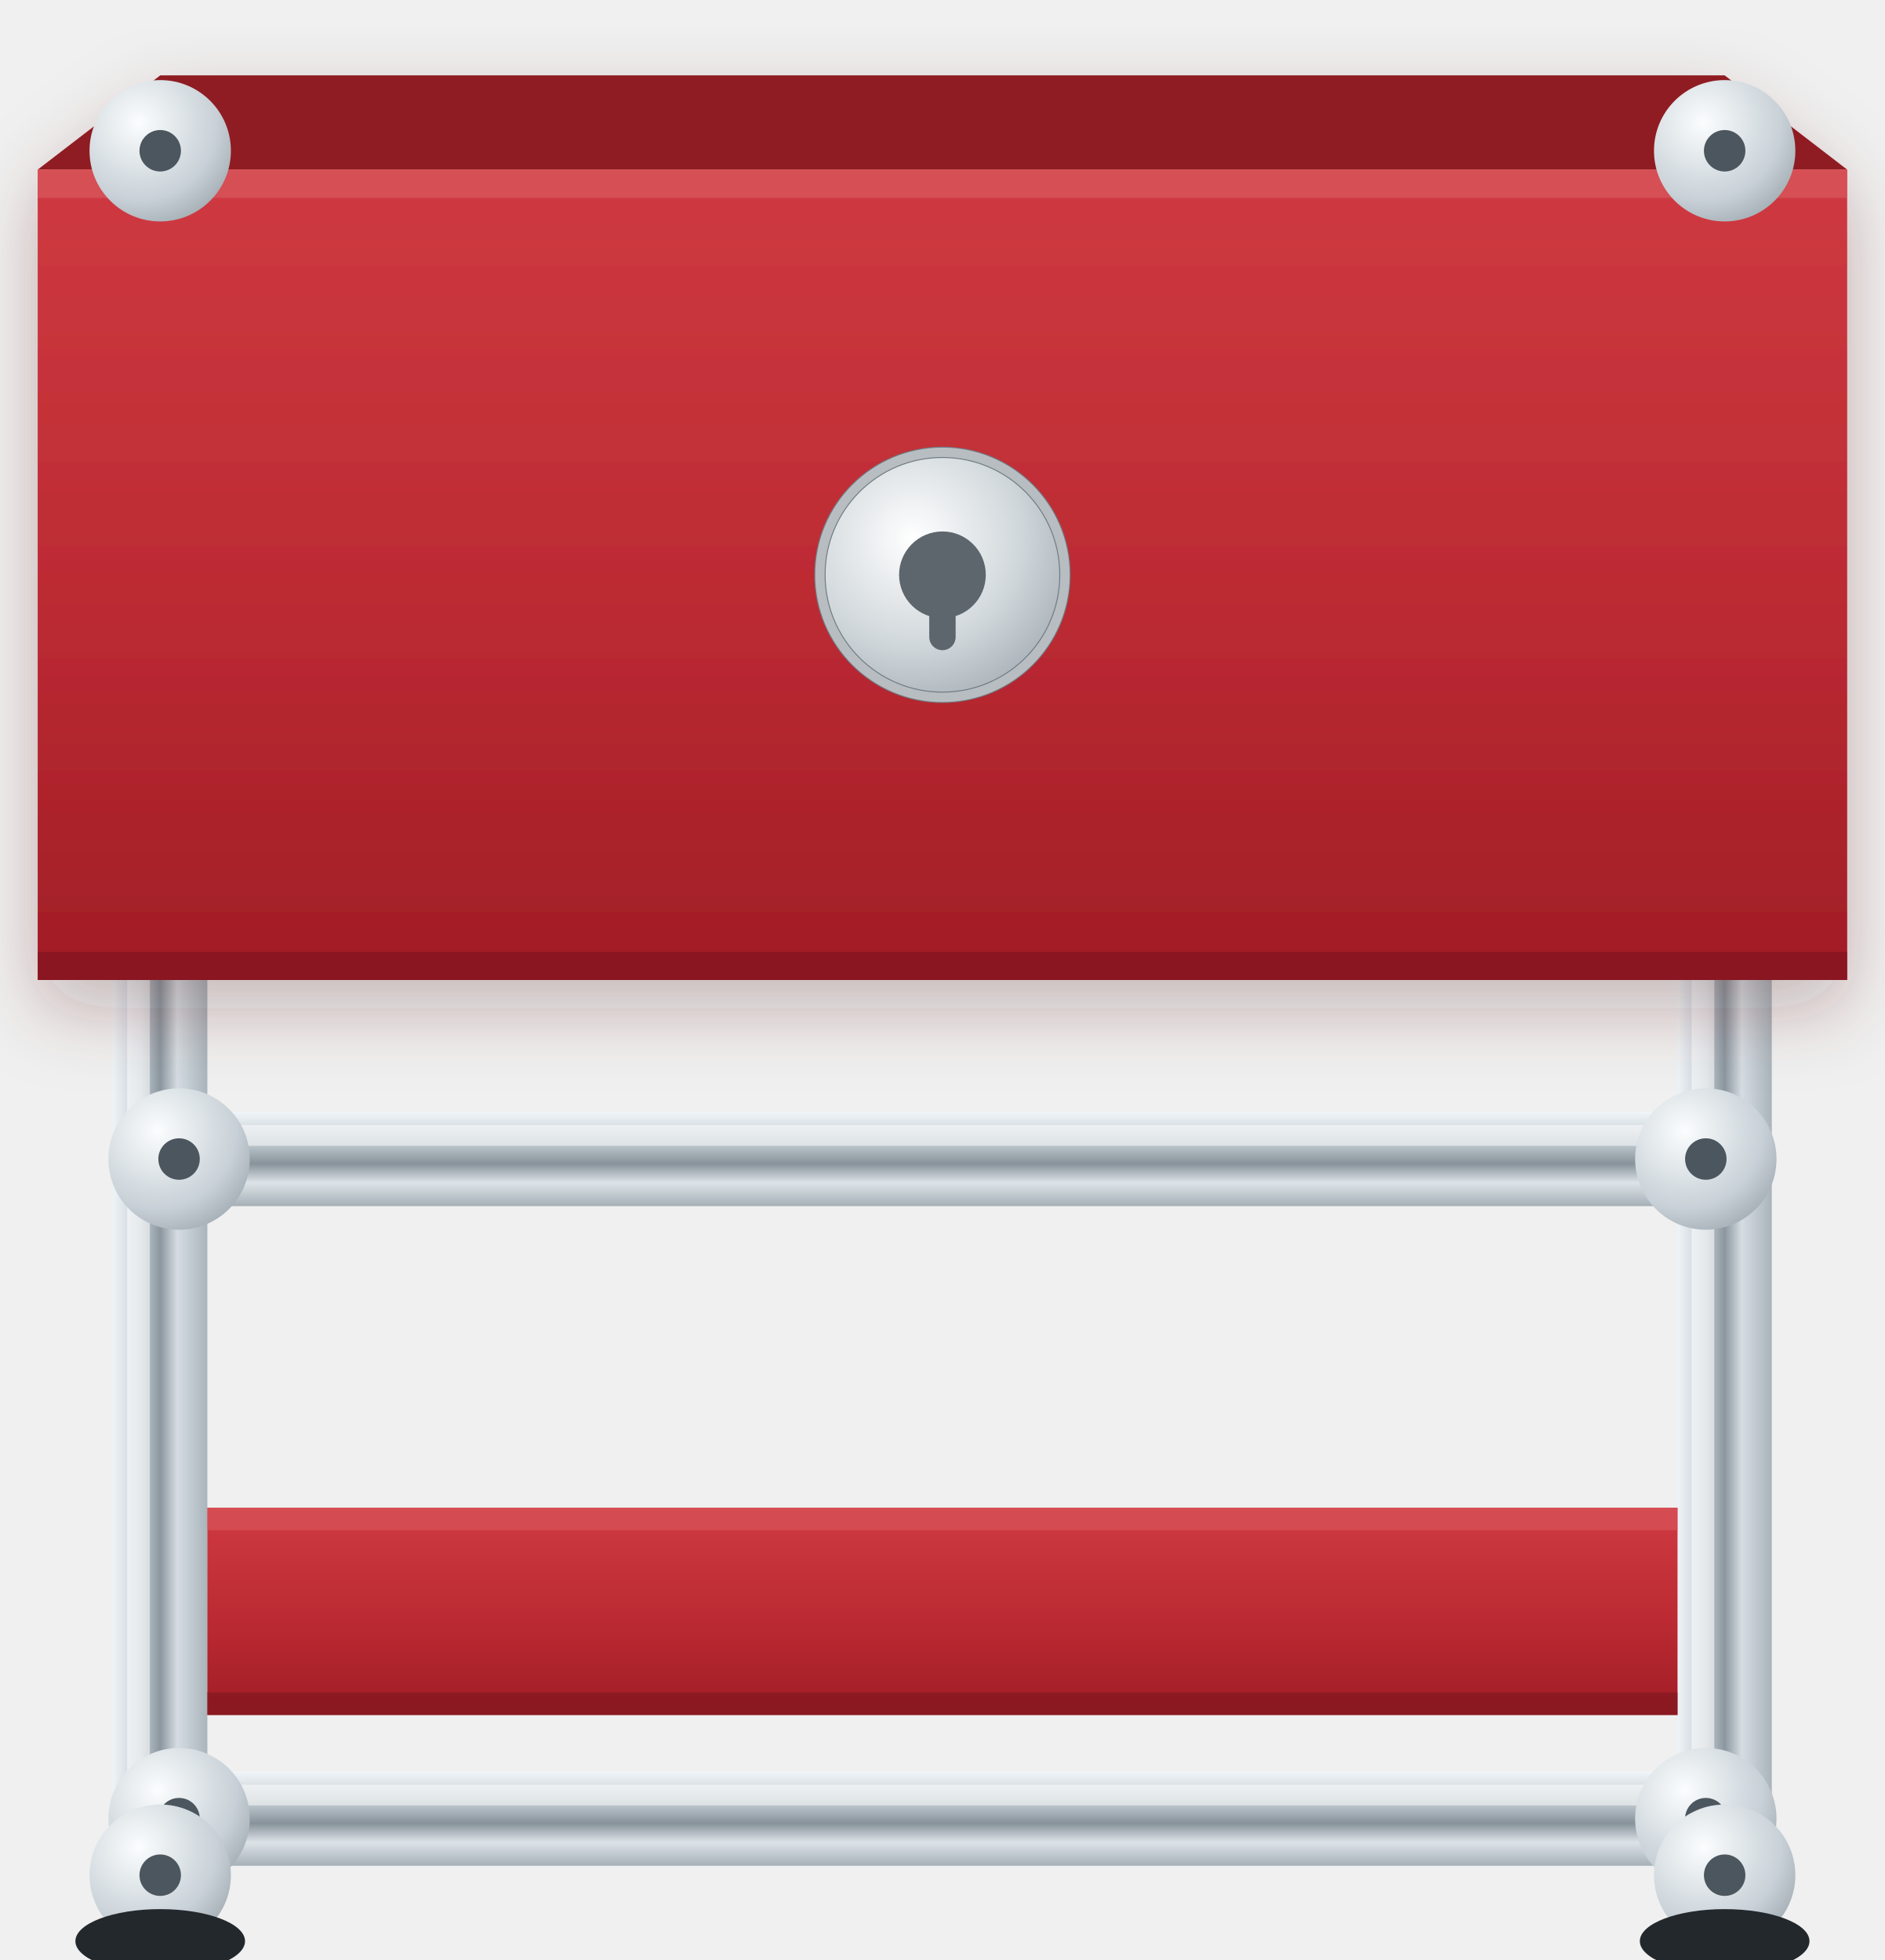
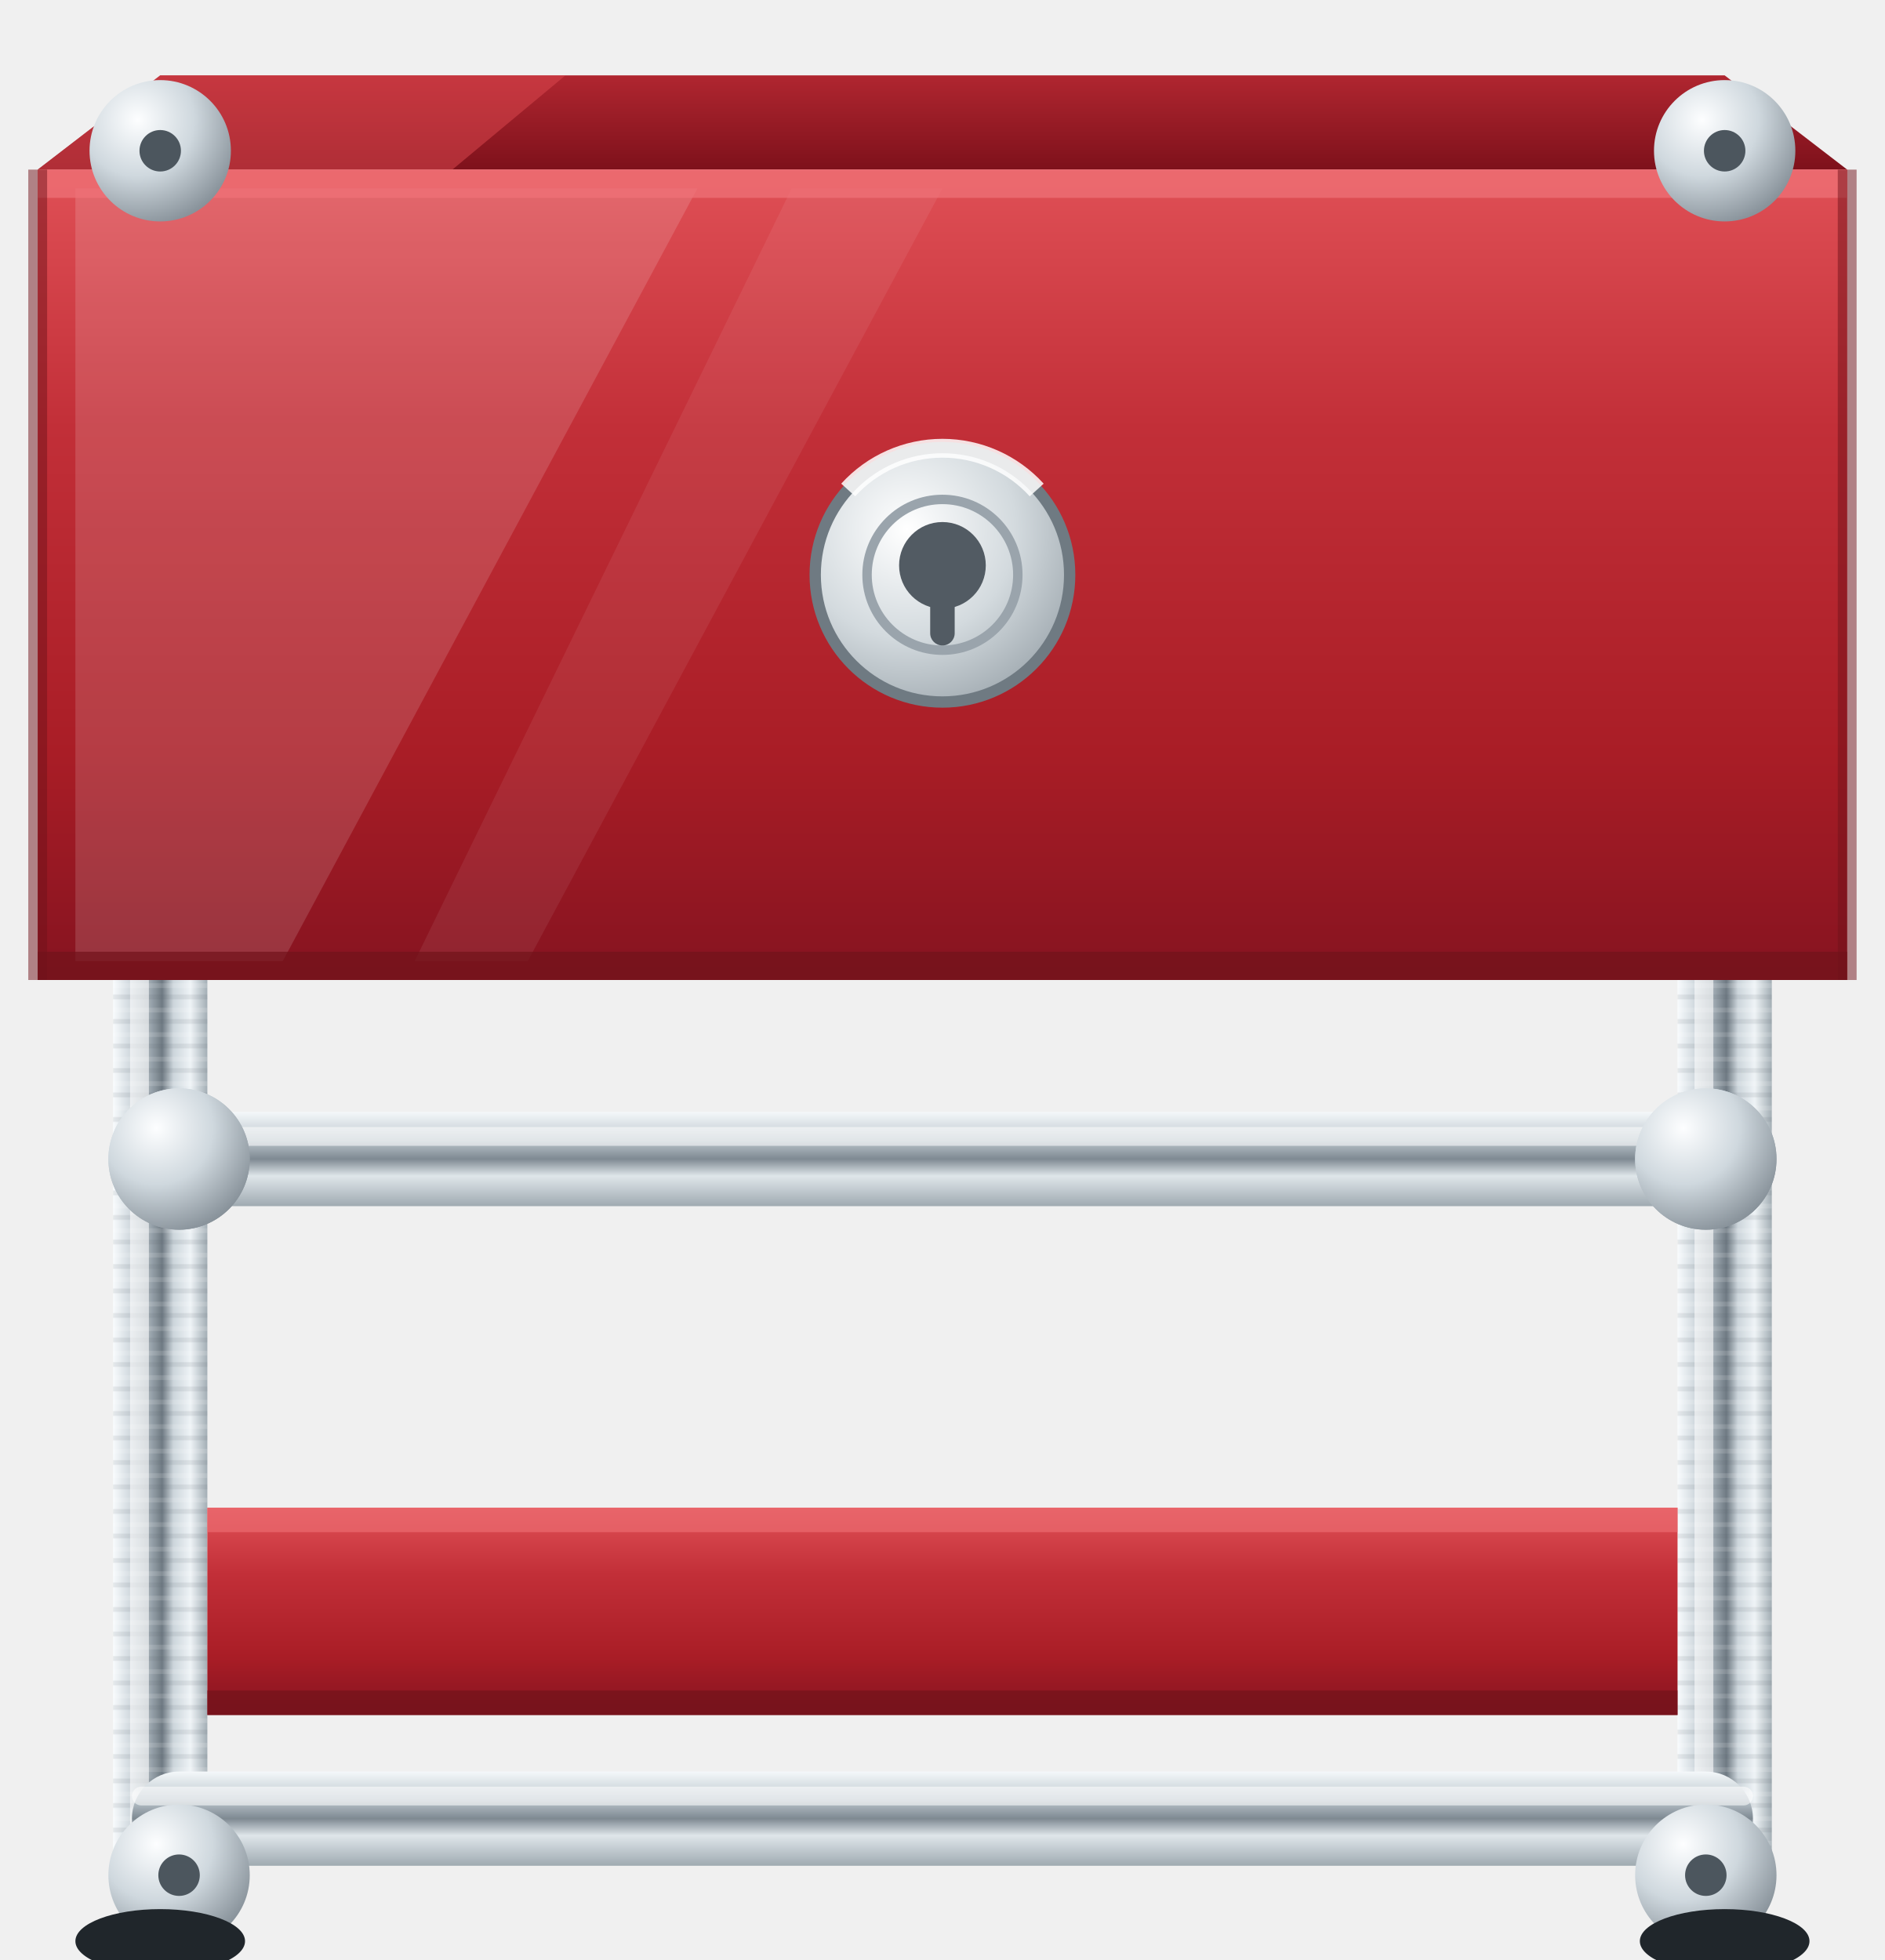
<svg xmlns="http://www.w3.org/2000/svg" viewBox="0 0 200 208">
  <defs>
    <linearGradient id="chrome" x1="0" y1="0" x2="1" y2="0">
-       <stop offset="0" stop-color="#eef3f6" />
-       <stop offset="0.3" stop-color="#c3cdd4" />
-       <stop offset="0.5" stop-color="#8b969e" />
-       <stop offset="0.68" stop-color="#d5dde2" />
-       <stop offset="1" stop-color="#a9b4bb" />
+       <stop offset="0" stop-color="#f8fbfd" />
+       <stop offset="0.16" stop-color="#d5dde2" />
+       <stop offset="0.4" stop-color="#9aa5ad" />
+       <stop offset="0.52" stop-color="#6f7a83" />
+       <stop offset="0.64" stop-color="#ccd5db" />
+       <stop offset="0.82" stop-color="#eef3f6" />
+       <stop offset="1" stop-color="#a3aeb5" />
    </linearGradient>
    <linearGradient id="chromeH" x1="0" y1="0" x2="0" y2="1">
-       <stop offset="0" stop-color="#f0f5f8" />
-       <stop offset="0.35" stop-color="#bcc6cd" />
-       <stop offset="0.55" stop-color="#87929a" />
-       <stop offset="0.75" stop-color="#dde4e8" />
-       <stop offset="1" stop-color="#a5b0b7" />
+       <stop offset="0" stop-color="#f4f8fa" />
+       <stop offset="0.3" stop-color="#bcc6cd" />
+       <stop offset="0.5" stop-color="#7e8992" />
+       <stop offset="0.68" stop-color="#dfe6ea" />
+       <stop offset="1" stop-color="#9faab1" />
    </linearGradient>
-     <linearGradient id="redPanel" x1="0" y1="0" x2="0" y2="1">
-       <stop offset="0" stop-color="#cf3a41" />
-       <stop offset="0.55" stop-color="#bb2a32" />
-       <stop offset="1" stop-color="#a01d26" />
+     <linearGradient id="redP" x1="0" y1="0" x2="0" y2="1">
+       <stop offset="0" stop-color="#e05056" />
+       <stop offset="0.32" stop-color="#c22f38" />
+       <stop offset="0.72" stop-color="#a91d26" />
+       <stop offset="1" stop-color="#851320" />
    </linearGradient>
-     <radialGradient id="lock" cx="0.38" cy="0.35" r="0.9">
+     <linearGradient id="redTop" x1="0" y1="0" x2="0" y2="1">
+       <stop offset="0" stop-color="#b02630" />
+       <stop offset="1" stop-color="#7e111b" />
+     </linearGradient>
+     <pattern id="brush" width="6" height="2.6" patternUnits="userSpaceOnUse">
+       <rect width="6" height="2.6" fill="none" />
+       <line x1="0" y1="0.6" x2="6" y2="0.6" stroke="#ffffff" stroke-width="0.5" opacity="0.28" />
+       <line x1="0" y1="1.8" x2="6" y2="1.8" stroke="#4c565e" stroke-width="0.5" opacity="0.22" />
+     </pattern>
+     <radialGradient id="ballG" cx="0.34" cy="0.28" r="1">
+       <stop offset="0" stop-color="#fdfeff" />
+       <stop offset="0.4" stop-color="#cfD8de" />
+       <stop offset="0.75" stop-color="#8b959d" />
+       <stop offset="1" stop-color="#666f77" />
+     </radialGradient>
+     <radialGradient id="lockG" cx="0.36" cy="0.32" r="0.95">
      <stop offset="0" stop-color="#ffffff" />
-       <stop offset="0.5" stop-color="#cfd6da" />
-       <stop offset="1" stop-color="#8d979f" />
+       <stop offset="0.45" stop-color="#d3dade" />
+       <stop offset="1" stop-color="#828d95" />
    </radialGradient>
-     <radialGradient id="ball" cx="0.35" cy="0.3" r="1">
-       <stop offset="0" stop-color="#fbfdfe" />
-       <stop offset="0.55" stop-color="#c8d1d7" />
-       <stop offset="1" stop-color="#7f8a92" />
-     </radialGradient>
-     <filter id="tsh" x="-20%" y="-20%" width="140%" height="140%">
-       <feDropShadow dx="0" dy="3" stdDeviation="4" flood-color="#5a2226" flood-opacity="0.28" />
-     </filter>
  </defs>
-   <g>
-     <rect x="12" y="10" width="10" height="192" rx="5" fill="url(#chrome)" />
-     <rect x="178" y="10" width="10" height="192" rx="5" fill="url(#chrome)" />
-     <rect x="13.5" y="12" width="2.4" height="188" rx="1.2" fill="#ffffff" opacity="0.55" />
-     <rect x="179.5" y="12" width="2.4" height="188" rx="1.2" fill="#ffffff" opacity="0.55" />
-   </g>
-   <g filter="url(#tsh)">
-     <path d="M17 8 L183 8 L196 18 L4 18 Z" fill="#8f1b23" />
-     <rect x="4" y="18" width="192" height="86" fill="url(#redPanel)" />
-     <rect x="4" y="18" width="192" height="3" fill="#d9585e" opacity="0.7" />
-     <rect x="4" y="101" width="192" height="3" fill="#7c161e" opacity="0.6" />
-   </g>
-   <circle cx="100" cy="61" r="13" fill="url(#lock)" stroke="#6f7a82" stroke-width="1.2" />
-   <circle cx="100" cy="61" r="13" fill="none" stroke="#ffffff" stroke-width="1" opacity="0.5" />
-   <circle cx="100" cy="61" r="4.6" fill="#5d666d" />
-   <rect x="98.6" y="63" width="2.8" height="6" rx="1.4" fill="#5d666d" />
+   <rect x="12" y="10" width="10" height="192" rx="5" fill="url(#chrome)" />
+   <rect x="178" y="10" width="10" height="192" rx="5" fill="url(#chrome)" />
+   <rect x="12" y="10" width="10" height="192" rx="5" fill="url(#brush)" opacity="0.5" />
+   <rect x="178" y="10" width="10" height="192" rx="5" fill="url(#brush)" opacity="0.5" />
+   <rect x="13.8" y="13" width="2" height="186" rx="1" fill="#ffffff" opacity="0.6" />
+   <rect x="179.8" y="13" width="2" height="186" rx="1" fill="#ffffff" opacity="0.6" />
+   <path d="M17 8 L183 8 L196 18 L4 18 Z" fill="url(#redTop)" />
+   <path d="M17 8 L60 8 L48 18 L4 18 Z" fill="#d8454c" opacity="0.55" />
+   <rect x="4" y="18" width="192" height="86" fill="url(#redP)" />
+   <path d="M8 20 L74 20 L30 102 L8 102 Z" fill="#ffffff" opacity="0.14" />
+   <path d="M84 20 L100 20 L56 102 L44 102 Z" fill="#ffffff" opacity="0.07" />
+   <rect x="4" y="18" width="192" height="3" fill="#ef7177" opacity="0.75" />
+   <rect x="4" y="101" width="192" height="3" fill="#701219" opacity="0.7" />
+   <rect x="3" y="18" width="2" height="86" fill="#701219" opacity="0.5" />
+   <rect x="195" y="18" width="2" height="86" fill="#701219" opacity="0.5" />
+   <circle cx="100" cy="61" r="13.5" fill="url(#lockG)" stroke="#6f7a82" stroke-width="1.2" />
+   <path d="M90 52 A13.5 13.5 0 0 1 110 52" fill="none" stroke="#ffffff" stroke-width="2" opacity="0.85" />
+   <circle cx="100" cy="61" r="8" fill="none" stroke="#9aa4ac" stroke-width="1" />
+   <circle cx="100" cy="60" r="4.6" fill="#525b63" />
+   <rect x="98.7" y="62.5" width="2.6" height="6" rx="1.3" fill="#525b63" />
  <rect x="14" y="118" width="172" height="10" rx="5" fill="url(#chromeH)" />
-   <rect x="14" y="119.4" width="172" height="2.2" rx="1.1" fill="#ffffff" opacity="0.5" />
-   <circle cx="19" cy="123" r="7.5" fill="url(#ball)" />
+   <rect x="14" y="119.6" width="172" height="2" rx="1" fill="#ffffff" opacity="0.55" />
+   <circle cx="19" cy="123" r="7.5" fill="url(#ballG)" />
  <circle cx="19" cy="123" r="2.2" fill="#4c565e" />
-   <circle cx="181" cy="123" r="7.5" fill="url(#ball)" />
+   <circle cx="181" cy="123" r="7.5" fill="url(#ballG)" />
  <circle cx="181" cy="123" r="2.2" fill="#4c565e" />
-   <rect x="22" y="160" width="156" height="22" fill="url(#redPanel)" />
-   <rect x="22" y="160" width="156" height="2.4" fill="#d9585e" opacity="0.6" />
-   <rect x="22" y="179.6" width="156" height="2.4" fill="#7c161e" opacity="0.6" />
+   <rect x="22" y="160" width="156" height="22" fill="url(#redP)" />
+   <rect x="22" y="160" width="156" height="2.6" fill="#ef7177" opacity="0.6" />
+   <rect x="22" y="179.4" width="156" height="2.6" fill="#701219" opacity="0.7" />
  <rect x="14" y="188" width="172" height="10" rx="5" fill="url(#chromeH)" />
-   <rect x="14" y="189.4" width="172" height="2.2" rx="1.1" fill="#ffffff" opacity="0.5" />
-   <circle cx="19" cy="193" r="7.5" fill="url(#ball)" />
-   <circle cx="19" cy="193" r="2.2" fill="#4c565e" />
-   <circle cx="181" cy="193" r="7.5" fill="url(#ball)" />
-   <circle cx="181" cy="193" r="2.2" fill="#4c565e" />
-   <circle cx="17" cy="16" r="7.5" fill="url(#ball)" />
+   <rect x="14" y="189.6" width="172" height="2" rx="1" fill="#ffffff" opacity="0.55" />
+   <circle cx="17" cy="16" r="7.5" fill="url(#ballG)" />
  <circle cx="17" cy="16" r="2.2" fill="#4c565e" />
-   <circle cx="183" cy="16" r="7.5" fill="url(#ball)" />
+   <circle cx="183" cy="16" r="7.5" fill="url(#ballG)" />
  <circle cx="183" cy="16" r="2.2" fill="#4c565e" />
-   <circle cx="17" cy="199" r="7.5" fill="url(#ball)" />
-   <circle cx="17" cy="199" r="2.2" fill="#4c565e" />
-   <circle cx="183" cy="199" r="7.5" fill="url(#ball)" />
-   <circle cx="183" cy="199" r="2.2" fill="#4c565e" />
-   <ellipse cx="17" cy="206" rx="9" ry="3.4" fill="#23282c" />
-   <ellipse cx="183" cy="206" rx="9" ry="3.4" fill="#23282c" />
+   <circle cx="19" cy="123" r="7.5" fill="url(#ballG)" />
+   <circle cx="181" cy="123" r="7.5" fill="url(#ballG)" />
+   <circle cx="19" cy="199" r="7.5" fill="url(#ballG)" />
+   <circle cx="19" cy="199" r="2.2" fill="#4c565e" />
+   <circle cx="181" cy="199" r="7.5" fill="url(#ballG)" />
+   <circle cx="181" cy="199" r="2.2" fill="#4c565e" />
+   <ellipse cx="17" cy="206" rx="9" ry="3.4" fill="#20262b" />
+   <ellipse cx="183" cy="206" rx="9" ry="3.4" fill="#20262b" />
</svg>
